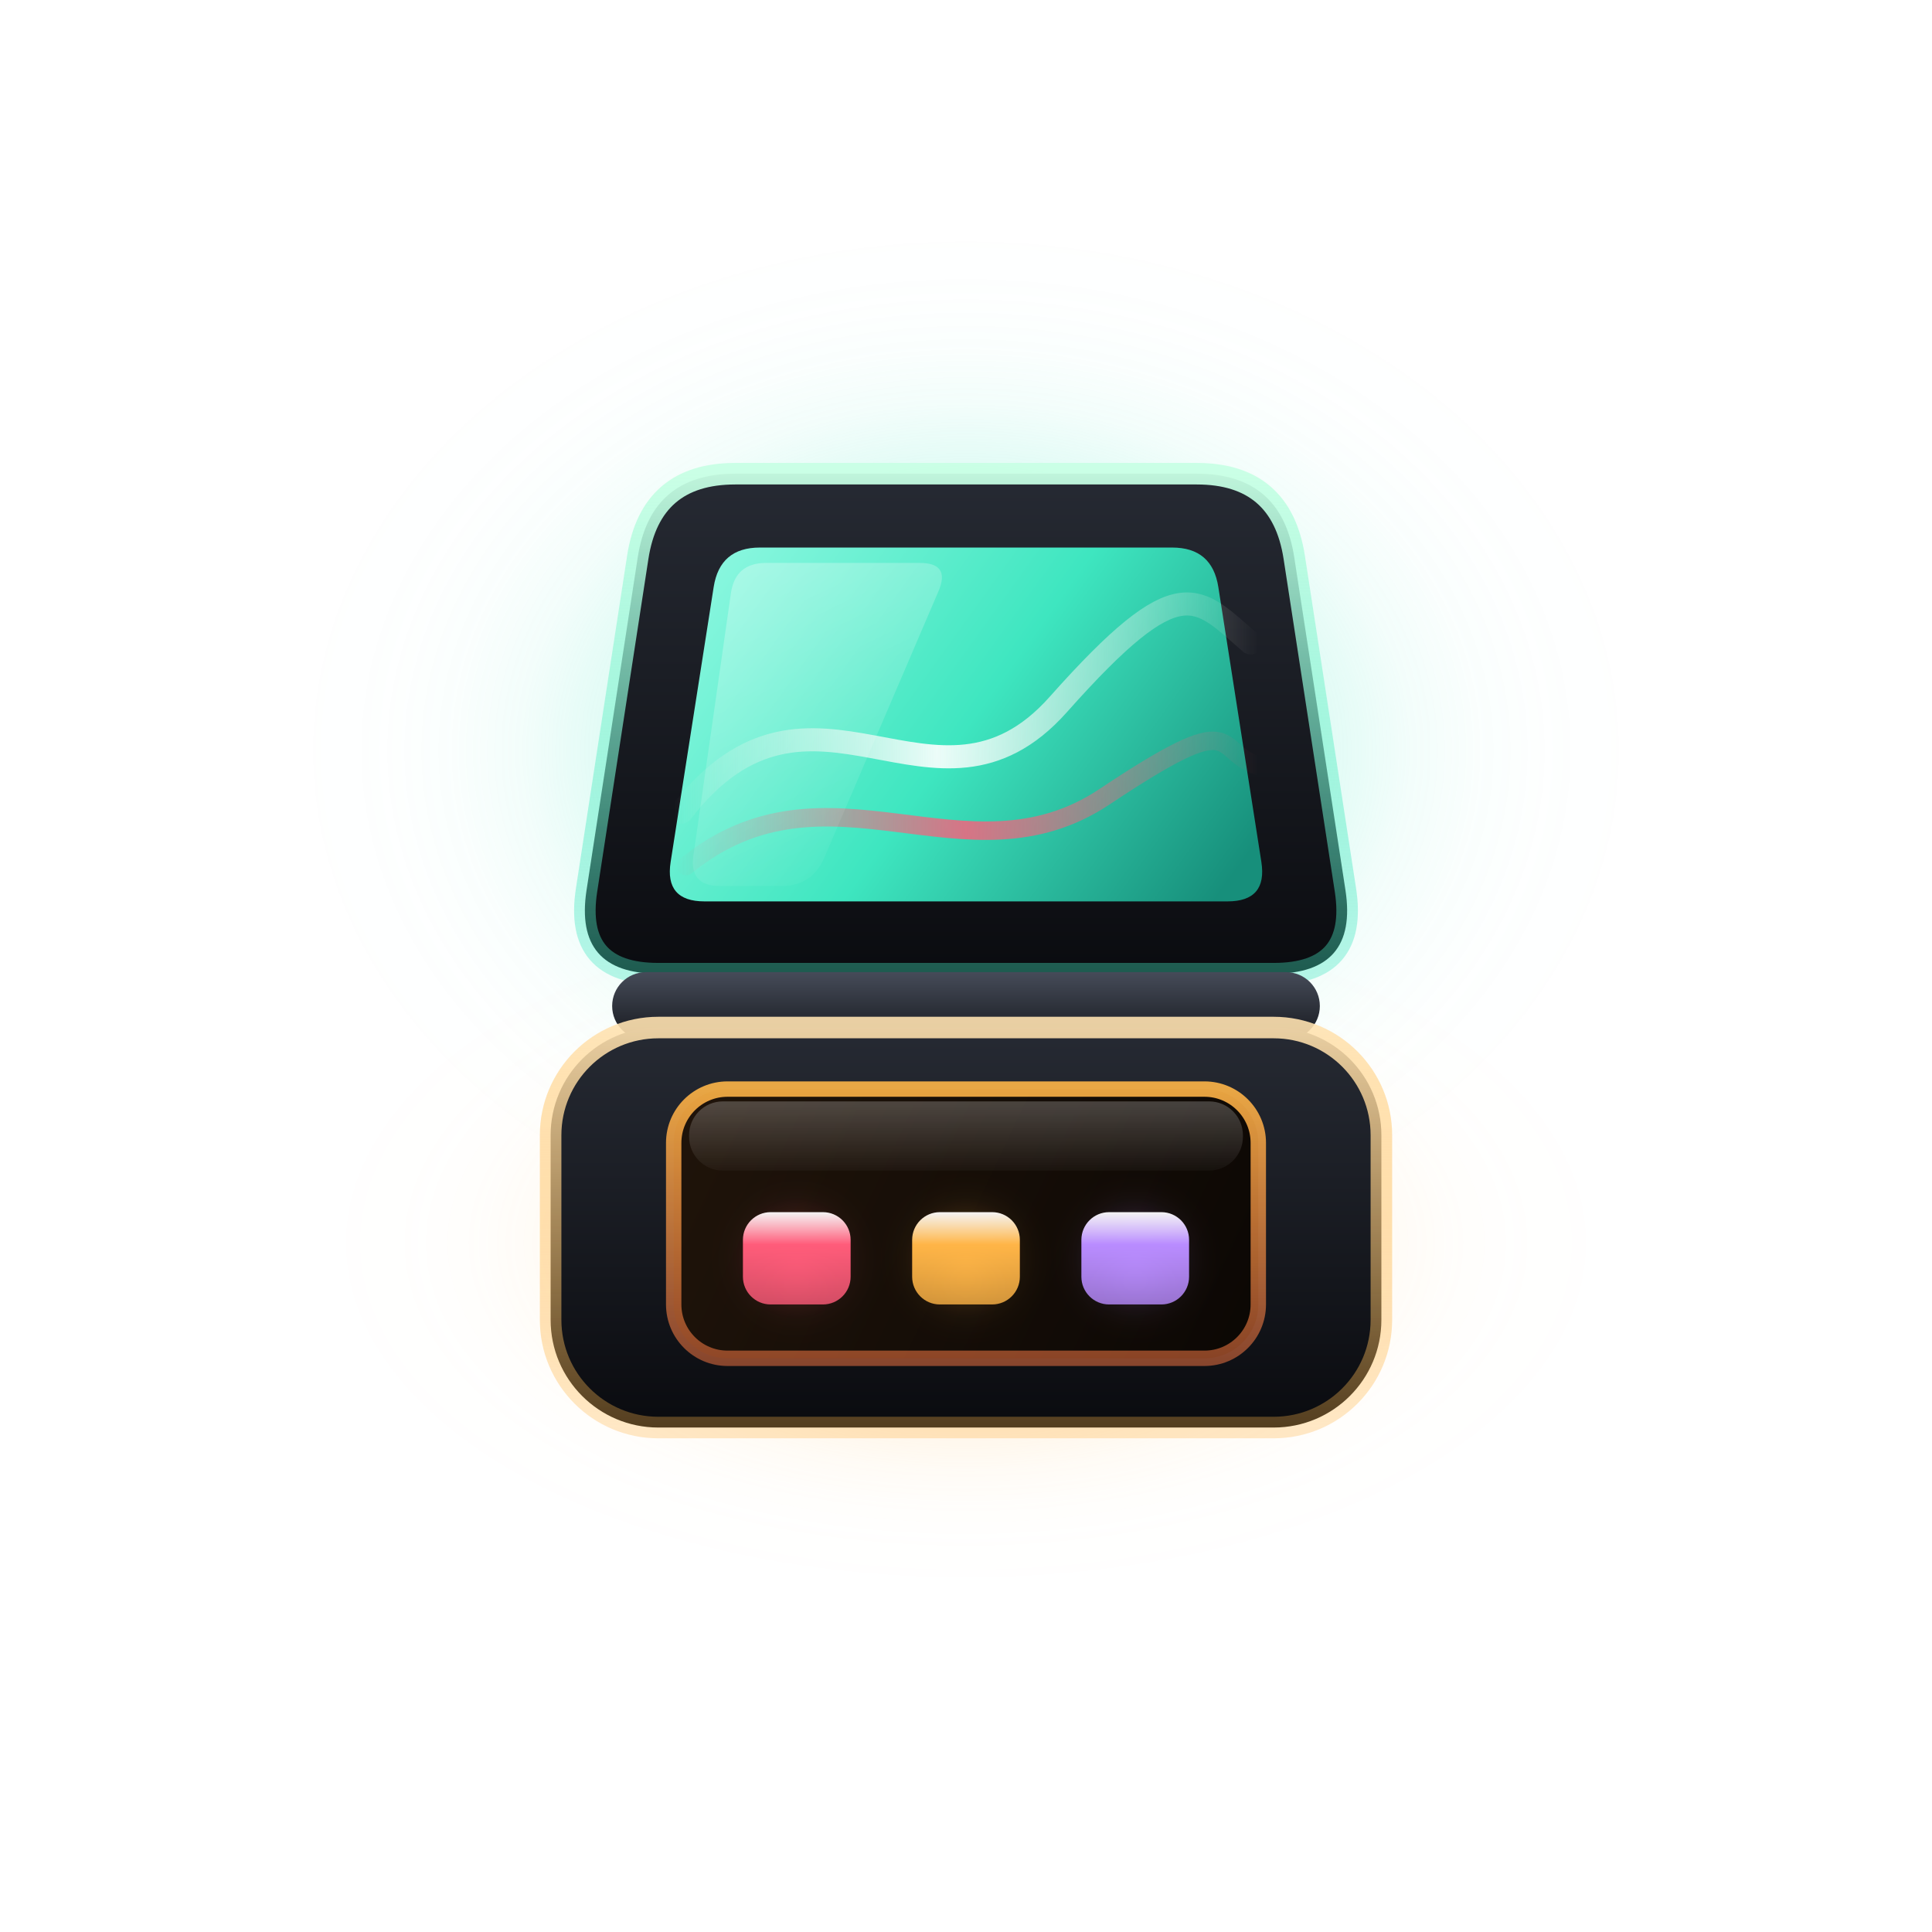
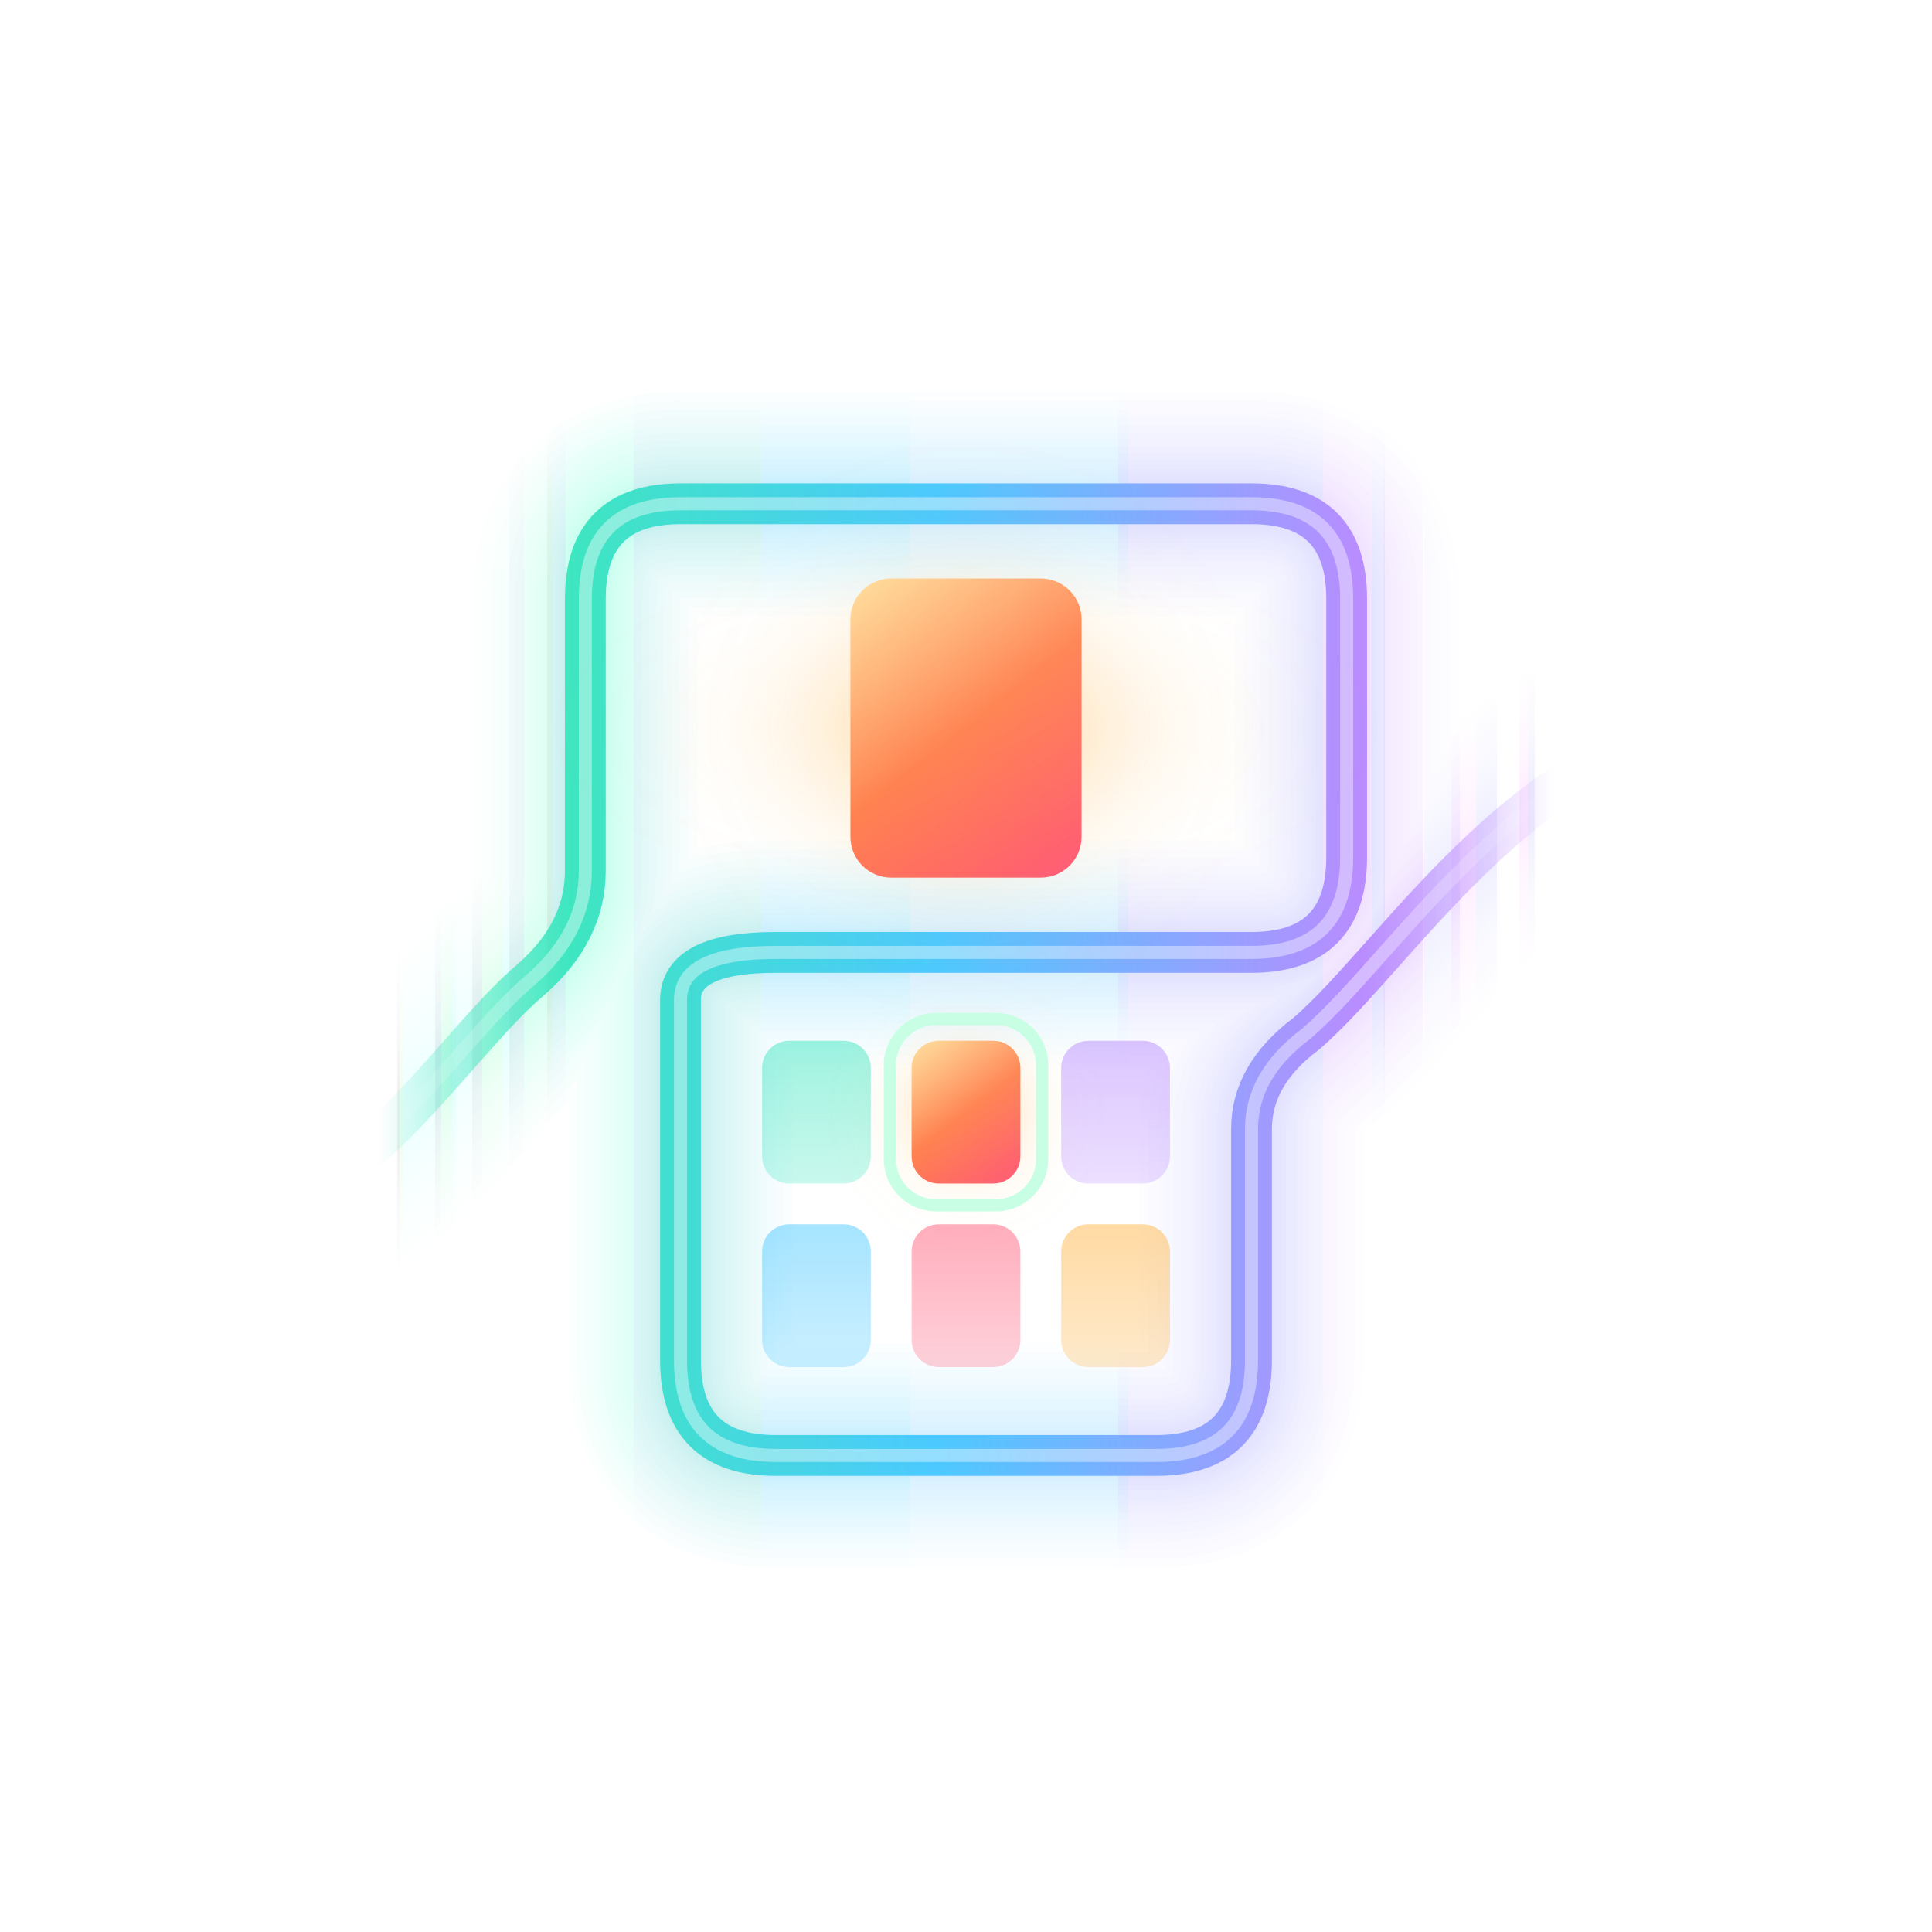
<svg xmlns="http://www.w3.org/2000/svg" width="108" height="108" viewBox="0 0 108 108">
  <defs>
-     <radialGradient id="g0" gradientUnits="userSpaceOnUse" cx="54" cy="41.96" r="41.28">
-       <stop offset="0" stop-color="#3EE6C0" stop-opacity="0.8" />
-       <stop offset="0.1" stop-color="#3EE6C0" stop-opacity="0.8" />
-       <stop offset="0.2" stop-color="#3EE6C0" stop-opacity="0.637" />
-       <stop offset="0.3" stop-color="#3EE6C0" stop-opacity="0.446" />
-       <stop offset="0.4" stop-color="#3EE6C0" stop-opacity="0.273" />
-       <stop offset="0.5" stop-color="#3EE6C0" stop-opacity="0.145" />
-       <stop offset="0.6" stop-color="#3EE6C0" stop-opacity="0.065" />
-       <stop offset="0.7" stop-color="#3EE6C0" stop-opacity="0.024" />
-       <stop offset="0.8" stop-color="#3EE6C0" stop-opacity="0.007" />
-       <stop offset="0.9" stop-color="#3EE6C0" stop-opacity="0.001" />
-       <stop offset="1" stop-color="#3EE6C0" stop-opacity="0" />
-     </radialGradient>
-     <radialGradient id="g1" gradientUnits="userSpaceOnUse" cx="54" cy="69.48" r="34.4">
-       <stop offset="0" stop-color="#FFB547" stop-opacity="0.6" />
-       <stop offset="0.1" stop-color="#FFB547" stop-opacity="0.6" />
-       <stop offset="0.2" stop-color="#FFB547" stop-opacity="0.477" />
-       <stop offset="0.3" stop-color="#FFB547" stop-opacity="0.334" />
-       <stop offset="0.4" stop-color="#FFB547" stop-opacity="0.205" />
-       <stop offset="0.5" stop-color="#FFB547" stop-opacity="0.108" />
-       <stop offset="0.6" stop-color="#FFB547" stop-opacity="0.049" />
-       <stop offset="0.7" stop-color="#FFB547" stop-opacity="0.018" />
-       <stop offset="0.8" stop-color="#FFB547" stop-opacity="0.005" />
-       <stop offset="0.9" stop-color="#FFB547" stop-opacity="0.001" />
+     <linearGradient id="g0" gradientUnits="userSpaceOnUse" x1="0" y1="0" x2="108" y2="0">
+       <stop offset="0" stop-color="#3EE6C0" stop-opacity="0" />
+       <stop offset="0.1" stop-color="#3EE6C0" stop-opacity="0" />
+       <stop offset="0.23" stop-color="#3EE6C0" stop-opacity="1" />
+       <stop offset="0.48" stop-color="#4CC9FF" stop-opacity="1" />
+       <stop offset="0.77" stop-color="#B98CFF" stop-opacity="1" />
+       <stop offset="0.9" stop-color="#B98CFF" stop-opacity="0" />
+       <stop offset="1" stop-color="#B98CFF" stop-opacity="0" />
+     </linearGradient>
+     <linearGradient id="g1" gradientUnits="userSpaceOnUse" x1="0" y1="0" x2="108" y2="0">
+       <stop offset="0" stop-color="#3EE6C0" stop-opacity="0" />
+       <stop offset="0.1" stop-color="#3EE6C0" stop-opacity="0" />
+       <stop offset="0.23" stop-color="#3EE6C0" stop-opacity="1" />
+       <stop offset="0.48" stop-color="#4CC9FF" stop-opacity="1" />
+       <stop offset="0.77" stop-color="#B98CFF" stop-opacity="1" />
+       <stop offset="0.9" stop-color="#B98CFF" stop-opacity="0" />
+       <stop offset="1" stop-color="#B98CFF" stop-opacity="0" />
+     </linearGradient>
+     <linearGradient id="g2" gradientUnits="userSpaceOnUse" x1="0" y1="0" x2="108" y2="0">
+       <stop offset="0" stop-color="#3EE6C0" stop-opacity="0" />
+       <stop offset="0.1" stop-color="#3EE6C0" stop-opacity="0" />
+       <stop offset="0.23" stop-color="#3EE6C0" stop-opacity="1" />
+       <stop offset="0.48" stop-color="#4CC9FF" stop-opacity="1" />
+       <stop offset="0.77" stop-color="#B98CFF" stop-opacity="1" />
+       <stop offset="0.9" stop-color="#B98CFF" stop-opacity="0" />
+       <stop offset="1" stop-color="#B98CFF" stop-opacity="0" />
+     </linearGradient>
+     <linearGradient id="g3" gradientUnits="userSpaceOnUse" x1="0" y1="0" x2="108" y2="0">
+       <stop offset="0" stop-color="#3EE6C0" stop-opacity="0" />
+       <stop offset="0.1" stop-color="#3EE6C0" stop-opacity="0" />
+       <stop offset="0.23" stop-color="#3EE6C0" stop-opacity="1" />
+       <stop offset="0.48" stop-color="#4CC9FF" stop-opacity="1" />
+       <stop offset="0.77" stop-color="#B98CFF" stop-opacity="1" />
+       <stop offset="0.9" stop-color="#B98CFF" stop-opacity="0" />
+       <stop offset="1" stop-color="#B98CFF" stop-opacity="0" />
+     </linearGradient>
+     <linearGradient id="g4" gradientUnits="userSpaceOnUse" x1="0" y1="0" x2="108" y2="0">
+       <stop offset="0" stop-color="#3EE6C0" stop-opacity="0" />
+       <stop offset="0.1" stop-color="#3EE6C0" stop-opacity="0" />
+       <stop offset="0.23" stop-color="#3EE6C0" stop-opacity="1" />
+       <stop offset="0.48" stop-color="#4CC9FF" stop-opacity="1" />
+       <stop offset="0.77" stop-color="#B98CFF" stop-opacity="1" />
+       <stop offset="0.9" stop-color="#B98CFF" stop-opacity="0" />
+       <stop offset="1" stop-color="#B98CFF" stop-opacity="0" />
+     </linearGradient>
+     <linearGradient id="g5" gradientUnits="userSpaceOnUse" x1="0" y1="0" x2="108" y2="0">
+       <stop offset="0" stop-color="#3EE6C0" stop-opacity="0" />
+       <stop offset="0.1" stop-color="#3EE6C0" stop-opacity="0" />
+       <stop offset="0.23" stop-color="#3EE6C0" stop-opacity="1" />
+       <stop offset="0.48" stop-color="#4CC9FF" stop-opacity="1" />
+       <stop offset="0.77" stop-color="#B98CFF" stop-opacity="1" />
+       <stop offset="0.9" stop-color="#B98CFF" stop-opacity="0" />
+       <stop offset="1" stop-color="#B98CFF" stop-opacity="0" />
+     </linearGradient>
+     <linearGradient id="g6" gradientUnits="userSpaceOnUse" x1="0" y1="0" x2="108" y2="0">
+       <stop offset="0" stop-color="#3EE6C0" stop-opacity="0" />
+       <stop offset="0.1" stop-color="#3EE6C0" stop-opacity="0" />
+       <stop offset="0.23" stop-color="#3EE6C0" stop-opacity="1" />
+       <stop offset="0.48" stop-color="#4CC9FF" stop-opacity="1" />
+       <stop offset="0.77" stop-color="#B98CFF" stop-opacity="1" />
+       <stop offset="0.9" stop-color="#B98CFF" stop-opacity="0" />
+       <stop offset="1" stop-color="#B98CFF" stop-opacity="0" />
+     </linearGradient>
+     <linearGradient id="g7" gradientUnits="userSpaceOnUse" x1="0" y1="0" x2="108" y2="0">
+       <stop offset="0" stop-color="#3EE6C0" stop-opacity="0" />
+       <stop offset="0.1" stop-color="#3EE6C0" stop-opacity="0" />
+       <stop offset="0.23" stop-color="#3EE6C0" stop-opacity="1" />
+       <stop offset="0.48" stop-color="#4CC9FF" stop-opacity="1" />
+       <stop offset="0.77" stop-color="#B98CFF" stop-opacity="1" />
+       <stop offset="0.9" stop-color="#B98CFF" stop-opacity="0" />
+       <stop offset="1" stop-color="#B98CFF" stop-opacity="0" />
+     </linearGradient>
+     <linearGradient id="g8" gradientUnits="userSpaceOnUse" x1="0" y1="0" x2="108" y2="0">
+       <stop offset="0" stop-color="#3EE6C0" stop-opacity="0" />
+       <stop offset="0.1" stop-color="#3EE6C0" stop-opacity="0" />
+       <stop offset="0.23" stop-color="#3EE6C0" stop-opacity="1" />
+       <stop offset="0.48" stop-color="#4CC9FF" stop-opacity="1" />
+       <stop offset="0.77" stop-color="#B98CFF" stop-opacity="1" />
+       <stop offset="0.9" stop-color="#B98CFF" stop-opacity="0" />
+       <stop offset="1" stop-color="#B98CFF" stop-opacity="0" />
+     </linearGradient>
+     <linearGradient id="g9" gradientUnits="userSpaceOnUse" x1="0" y1="0" x2="108" y2="0">
+       <stop offset="0" stop-color="#3EE6C0" stop-opacity="0" />
+       <stop offset="0.1" stop-color="#3EE6C0" stop-opacity="0" />
+       <stop offset="0.23" stop-color="#3EE6C0" stop-opacity="1" />
+       <stop offset="0.48" stop-color="#4CC9FF" stop-opacity="1" />
+       <stop offset="0.77" stop-color="#B98CFF" stop-opacity="1" />
+       <stop offset="0.9" stop-color="#B98CFF" stop-opacity="0" />
+       <stop offset="1" stop-color="#B98CFF" stop-opacity="0" />
+     </linearGradient>
+     <linearGradient id="g10" gradientUnits="userSpaceOnUse" x1="0" y1="0" x2="108" y2="0">
+       <stop offset="0" stop-color="#3EE6C0" stop-opacity="0" />
+       <stop offset="0.1" stop-color="#3EE6C0" stop-opacity="0" />
+       <stop offset="0.23" stop-color="#3EE6C0" stop-opacity="1" />
+       <stop offset="0.48" stop-color="#4CC9FF" stop-opacity="1" />
+       <stop offset="0.77" stop-color="#B98CFF" stop-opacity="1" />
+       <stop offset="0.9" stop-color="#B98CFF" stop-opacity="0" />
+       <stop offset="1" stop-color="#B98CFF" stop-opacity="0" />
+     </linearGradient>
+     <linearGradient id="g11" gradientUnits="userSpaceOnUse" x1="0" y1="0" x2="108" y2="0">
+       <stop offset="0" stop-color="#3EE6C0" stop-opacity="0" />
+       <stop offset="0.1" stop-color="#3EE6C0" stop-opacity="0" />
+       <stop offset="0.23" stop-color="#3EE6C0" stop-opacity="1" />
+       <stop offset="0.48" stop-color="#4CC9FF" stop-opacity="1" />
+       <stop offset="0.77" stop-color="#B98CFF" stop-opacity="1" />
+       <stop offset="0.9" stop-color="#B98CFF" stop-opacity="0" />
+       <stop offset="1" stop-color="#B98CFF" stop-opacity="0" />
+     </linearGradient>
+     <linearGradient id="g12" gradientUnits="userSpaceOnUse" x1="0" y1="0" x2="108" y2="0">
+       <stop offset="0" stop-color="#3EE6C0" stop-opacity="0" />
+       <stop offset="0.1" stop-color="#3EE6C0" stop-opacity="0" />
+       <stop offset="0.23" stop-color="#3EE6C0" stop-opacity="1" />
+       <stop offset="0.48" stop-color="#4CC9FF" stop-opacity="1" />
+       <stop offset="0.77" stop-color="#B98CFF" stop-opacity="1" />
+       <stop offset="0.9" stop-color="#B98CFF" stop-opacity="0" />
+       <stop offset="1" stop-color="#B98CFF" stop-opacity="0" />
+     </linearGradient>
+     <linearGradient id="g13" gradientUnits="userSpaceOnUse" x1="0" y1="0" x2="108" y2="0">
+       <stop offset="0" stop-color="#3EE6C0" stop-opacity="0" />
+       <stop offset="0.1" stop-color="#3EE6C0" stop-opacity="0" />
+       <stop offset="0.23" stop-color="#3EE6C0" stop-opacity="1" />
+       <stop offset="0.48" stop-color="#4CC9FF" stop-opacity="1" />
+       <stop offset="0.77" stop-color="#B98CFF" stop-opacity="1" />
+       <stop offset="0.9" stop-color="#B98CFF" stop-opacity="0" />
+       <stop offset="1" stop-color="#B98CFF" stop-opacity="0" />
+     </linearGradient>
+     <linearGradient id="g14" gradientUnits="userSpaceOnUse" x1="0" y1="0" x2="108" y2="0">
+       <stop offset="0" stop-color="#3EE6C0" stop-opacity="0" />
+       <stop offset="0.1" stop-color="#3EE6C0" stop-opacity="0" />
+       <stop offset="0.23" stop-color="#3EE6C0" stop-opacity="1" />
+       <stop offset="0.48" stop-color="#4CC9FF" stop-opacity="1" />
+       <stop offset="0.77" stop-color="#B98CFF" stop-opacity="1" />
+       <stop offset="0.9" stop-color="#B98CFF" stop-opacity="0" />
+       <stop offset="1" stop-color="#B98CFF" stop-opacity="0" />
+     </linearGradient>
+     <linearGradient id="g15" gradientUnits="userSpaceOnUse" x1="0" y1="0" x2="108" y2="0">
+       <stop offset="0" stop-color="#3EE6C0" stop-opacity="0" />
+       <stop offset="0.1" stop-color="#3EE6C0" stop-opacity="0" />
+       <stop offset="0.23" stop-color="#3EE6C0" stop-opacity="1" />
+       <stop offset="0.48" stop-color="#4CC9FF" stop-opacity="1" />
+       <stop offset="0.77" stop-color="#B98CFF" stop-opacity="1" />
+       <stop offset="0.9" stop-color="#B98CFF" stop-opacity="0" />
+       <stop offset="1" stop-color="#B98CFF" stop-opacity="0" />
+     </linearGradient>
+     <linearGradient id="g16" gradientUnits="userSpaceOnUse" x1="0" y1="0" x2="108" y2="0">
+       <stop offset="0" stop-color="#3EE6C0" stop-opacity="0" />
+       <stop offset="0.1" stop-color="#3EE6C0" stop-opacity="0" />
+       <stop offset="0.23" stop-color="#3EE6C0" stop-opacity="1" />
+       <stop offset="0.48" stop-color="#4CC9FF" stop-opacity="1" />
+       <stop offset="0.77" stop-color="#B98CFF" stop-opacity="1" />
+       <stop offset="0.9" stop-color="#B98CFF" stop-opacity="0" />
+       <stop offset="1" stop-color="#B98CFF" stop-opacity="0" />
+     </linearGradient>
+     <linearGradient id="g17" gradientUnits="userSpaceOnUse" x1="0" y1="0" x2="108" y2="0">
+       <stop offset="0" stop-color="#FFFFFF" stop-opacity="0" />
+       <stop offset="0.1" stop-color="#FFFFFF" stop-opacity="0" />
+       <stop offset="0.23" stop-color="#FFFFFF" stop-opacity="0.4" />
+       <stop offset="0.77" stop-color="#FFFFFF" stop-opacity="0.4" />
+       <stop offset="0.9" stop-color="#FFFFFF" stop-opacity="0" />
+       <stop offset="1" stop-color="#FFFFFF" stop-opacity="0" />
+     </linearGradient>
+     <radialGradient id="g18" gradientUnits="userSpaceOnUse" cx="54" cy="36.5" r="30">
+       <stop offset="0" stop-color="#FFB547" stop-opacity="0.22" />
+       <stop offset="0.1" stop-color="#FFB547" stop-opacity="0.18" />
+       <stop offset="0.2" stop-color="#FFB547" stop-opacity="0.133" />
+       <stop offset="0.3" stop-color="#FFB547" stop-opacity="0.088" />
+       <stop offset="0.4" stop-color="#FFB547" stop-opacity="0.052" />
+       <stop offset="0.5" stop-color="#FFB547" stop-opacity="0.027" />
+       <stop offset="0.6" stop-color="#FFB547" stop-opacity="0.012" />
+       <stop offset="0.7" stop-color="#FFB547" stop-opacity="0.005" />
+       <stop offset="0.8" stop-color="#FFB547" stop-opacity="0.001" />
+       <stop offset="0.9" stop-color="#FFB547" stop-opacity="0" />
      <stop offset="1" stop-color="#FFB547" stop-opacity="0" />
    </radialGradient>
-     <linearGradient id="g2" gradientUnits="userSpaceOnUse" x1="0" y1="22" x2="0" y2="55">
-       <stop offset="0" stop-color="#262A33" stop-opacity="1" />
-       <stop offset="1" stop-color="#0A0B0F" stop-opacity="1" />
-     </linearGradient>
-     <linearGradient id="g3" gradientUnits="userSpaceOnUse" x1="0" y1="22" x2="0" y2="55">
-       <stop offset="0" stop-color="#C8FFE4" stop-opacity="0.95" />
-       <stop offset="1" stop-color="#3EE6C0" stop-opacity="0.35" />
-     </linearGradient>
-     <linearGradient id="g4" gradientUnits="userSpaceOnUse" x1="38" y1="27" x2="70" y2="50">
-       <stop offset="0" stop-color="#8AF7DF" stop-opacity="1" />
-       <stop offset="0.5" stop-color="#3EE6C0" stop-opacity="1" />
-       <stop offset="1" stop-color="#178F7B" stop-opacity="1" />
-     </linearGradient>
-     <linearGradient id="g5" gradientUnits="userSpaceOnUse" x1="35" y1="0" x2="73" y2="0">
-       <stop offset="0" stop-color="#F4F1EA" stop-opacity="0" />
-       <stop offset="0.45" stop-color="#FFFFFF" stop-opacity="0.9" />
-       <stop offset="1" stop-color="#F4F1EA" stop-opacity="0" />
-     </linearGradient>
-     <linearGradient id="g6" gradientUnits="userSpaceOnUse" x1="35" y1="0" x2="73" y2="0">
-       <stop offset="0" stop-color="#FF5C7A" stop-opacity="0" />
-       <stop offset="0.5" stop-color="#FF5C7A" stop-opacity="0.8" />
-       <stop offset="1" stop-color="#FF5C7A" stop-opacity="0" />
-     </linearGradient>
-     <linearGradient id="g7" gradientUnits="userSpaceOnUse" x1="39" y1="28" x2="49" y2="49">
-       <stop offset="0" stop-color="#FFFFFF" stop-opacity="0.3" />
-       <stop offset="1" stop-color="#FFFFFF" stop-opacity="0" />
-     </linearGradient>
-     <linearGradient id="g8" gradientUnits="userSpaceOnUse" x1="0" y1="54" x2="0" y2="59">
-       <stop offset="0" stop-color="#4A505E" stop-opacity="1" />
-       <stop offset="1" stop-color="#15171C" stop-opacity="1" />
-     </linearGradient>
-     <linearGradient id="g9" gradientUnits="userSpaceOnUse" x1="0" y1="58" x2="0" y2="84">
-       <stop offset="0" stop-color="#262A33" stop-opacity="1" />
-       <stop offset="1" stop-color="#0A0B0F" stop-opacity="1" />
-     </linearGradient>
-     <linearGradient id="g10" gradientUnits="userSpaceOnUse" x1="0" y1="58" x2="0" y2="84">
-       <stop offset="0" stop-color="#FFE2B0" stop-opacity="0.9" />
-       <stop offset="1" stop-color="#FFB547" stop-opacity="0.3" />
-     </linearGradient>
-     <linearGradient id="g11" gradientUnits="userSpaceOnUse" x1="35" y1="62" x2="73" y2="80">
-       <stop offset="0" stop-color="#20140A" stop-opacity="1" />
-       <stop offset="1" stop-color="#0B0704" stop-opacity="1" />
-     </linearGradient>
-     <linearGradient id="g12" gradientUnits="userSpaceOnUse" x1="0" y1="62" x2="0" y2="80">
-       <stop offset="0" stop-color="#FFB547" stop-opacity="0.9" />
-       <stop offset="1" stop-color="#FF7A45" stop-opacity="0.5" />
-     </linearGradient>
-     <radialGradient id="g13" gradientUnits="userSpaceOnUse" cx="43" cy="73" r="6.5">
-       <stop offset="0" stop-color="#FF5C7A" stop-opacity="0.55" />
-       <stop offset="0.1" stop-color="#FF5C7A" stop-opacity="0.45" />
-       <stop offset="0.2" stop-color="#FF5C7A" stop-opacity="0.333" />
-       <stop offset="0.3" stop-color="#FF5C7A" stop-opacity="0.221" />
-       <stop offset="0.4" stop-color="#FF5C7A" stop-opacity="0.131" />
-       <stop offset="0.5" stop-color="#FF5C7A" stop-opacity="0.068" />
-       <stop offset="0.6" stop-color="#FF5C7A" stop-opacity="0.031" />
-       <stop offset="0.7" stop-color="#FF5C7A" stop-opacity="0.012" />
-       <stop offset="0.8" stop-color="#FF5C7A" stop-opacity="0.003" />
-       <stop offset="0.9" stop-color="#FF5C7A" stop-opacity="0.001" />
-       <stop offset="1" stop-color="#FF5C7A" stop-opacity="0" />
-     </radialGradient>
-     <linearGradient id="g14" gradientUnits="userSpaceOnUse" x1="0" y1="70" x2="0" y2="76">
-       <stop offset="0" stop-color="#FFFFFF" stop-opacity="0.95" />
-       <stop offset="0.35" stop-color="#FF5C7A" stop-opacity="1" />
-       <stop offset="1" stop-color="#FF5C7A" stop-opacity="0.8" />
-     </linearGradient>
-     <radialGradient id="g15" gradientUnits="userSpaceOnUse" cx="54" cy="73" r="6.5">
-       <stop offset="0" stop-color="#FFB547" stop-opacity="0.55" />
-       <stop offset="0.1" stop-color="#FFB547" stop-opacity="0.45" />
-       <stop offset="0.2" stop-color="#FFB547" stop-opacity="0.333" />
-       <stop offset="0.3" stop-color="#FFB547" stop-opacity="0.221" />
-       <stop offset="0.4" stop-color="#FFB547" stop-opacity="0.131" />
-       <stop offset="0.5" stop-color="#FFB547" stop-opacity="0.068" />
-       <stop offset="0.6" stop-color="#FFB547" stop-opacity="0.031" />
-       <stop offset="0.7" stop-color="#FFB547" stop-opacity="0.012" />
+     <radialGradient id="g19" gradientUnits="userSpaceOnUse" cx="54" cy="36.5" r="25.3">
+       <stop offset="0" stop-color="#FFB547" stop-opacity="0.45" />
+       <stop offset="0.1" stop-color="#FFB547" stop-opacity="0.368" />
+       <stop offset="0.2" stop-color="#FFB547" stop-opacity="0.272" />
+       <stop offset="0.3" stop-color="#FFB547" stop-opacity="0.181" />
+       <stop offset="0.4" stop-color="#FFB547" stop-opacity="0.107" />
+       <stop offset="0.5" stop-color="#FFB547" stop-opacity="0.056" />
+       <stop offset="0.6" stop-color="#FFB547" stop-opacity="0.025" />
+       <stop offset="0.7" stop-color="#FFB547" stop-opacity="0.009" />
      <stop offset="0.8" stop-color="#FFB547" stop-opacity="0.003" />
-       <stop offset="0.9" stop-color="#FFB547" stop-opacity="0.001" />
+       <stop offset="0.9" stop-color="#FFB547" stop-opacity="0" />
      <stop offset="1" stop-color="#FFB547" stop-opacity="0" />
    </radialGradient>
-     <linearGradient id="g16" gradientUnits="userSpaceOnUse" x1="0" y1="70" x2="0" y2="76">
-       <stop offset="0" stop-color="#FFFFFF" stop-opacity="0.95" />
-       <stop offset="0.35" stop-color="#FFB547" stop-opacity="1" />
-       <stop offset="1" stop-color="#FFB547" stop-opacity="0.8" />
-     </linearGradient>
-     <radialGradient id="g17" gradientUnits="userSpaceOnUse" cx="65" cy="73" r="6.5">
-       <stop offset="0" stop-color="#B98CFF" stop-opacity="0.55" />
-       <stop offset="0.1" stop-color="#B98CFF" stop-opacity="0.45" />
-       <stop offset="0.2" stop-color="#B98CFF" stop-opacity="0.333" />
-       <stop offset="0.3" stop-color="#B98CFF" stop-opacity="0.221" />
-       <stop offset="0.4" stop-color="#B98CFF" stop-opacity="0.131" />
-       <stop offset="0.5" stop-color="#B98CFF" stop-opacity="0.068" />
-       <stop offset="0.6" stop-color="#B98CFF" stop-opacity="0.031" />
-       <stop offset="0.7" stop-color="#B98CFF" stop-opacity="0.012" />
-       <stop offset="0.8" stop-color="#B98CFF" stop-opacity="0.003" />
-       <stop offset="0.9" stop-color="#B98CFF" stop-opacity="0.001" />
-       <stop offset="1" stop-color="#B98CFF" stop-opacity="0" />
+     <linearGradient id="g20" gradientUnits="userSpaceOnUse" x1="45.5" y1="25.5" x2="62.5" y2="47.5">
+       <stop offset="0" stop-color="#FFD98A" stop-opacity="1" />
+       <stop offset="0.5" stop-color="#FF7A45" stop-opacity="1" />
+       <stop offset="1" stop-color="#FF5C7A" stop-opacity="1" />
+     </linearGradient>
+     <linearGradient id="g21" gradientUnits="userSpaceOnUse" x1="45.5" y1="25.5" x2="55.7" y2="47.5">
+       <stop offset="0" stop-color="#FFFFFF" stop-opacity="0.18" />
+       <stop offset="1" stop-color="#FFFFFF" stop-opacity="0" />
+     </linearGradient>
+     <linearGradient id="g22" gradientUnits="userSpaceOnUse" x1="0" y1="59.5" x2="0" y2="70">
+       <stop offset="0" stop-color="#3EE6C0" stop-opacity="0.5" />
+       <stop offset="1" stop-color="#3EE6C0" stop-opacity="0.28" />
+     </linearGradient>
+     <radialGradient id="g23" gradientUnits="userSpaceOnUse" cx="54" cy="64.75" r="12.075">
+       <stop offset="0" stop-color="#FFB547" stop-opacity="0.45" />
+       <stop offset="0.1" stop-color="#FFB547" stop-opacity="0.368" />
+       <stop offset="0.2" stop-color="#FFB547" stop-opacity="0.272" />
+       <stop offset="0.3" stop-color="#FFB547" stop-opacity="0.181" />
+       <stop offset="0.4" stop-color="#FFB547" stop-opacity="0.107" />
+       <stop offset="0.5" stop-color="#FFB547" stop-opacity="0.056" />
+       <stop offset="0.6" stop-color="#FFB547" stop-opacity="0.025" />
+       <stop offset="0.7" stop-color="#FFB547" stop-opacity="0.009" />
+       <stop offset="0.8" stop-color="#FFB547" stop-opacity="0.003" />
+       <stop offset="0.9" stop-color="#FFB547" stop-opacity="0" />
+       <stop offset="1" stop-color="#FFB547" stop-opacity="0" />
    </radialGradient>
-     <linearGradient id="g18" gradientUnits="userSpaceOnUse" x1="0" y1="70" x2="0" y2="76">
-       <stop offset="0" stop-color="#FFFFFF" stop-opacity="0.95" />
-       <stop offset="0.35" stop-color="#B98CFF" stop-opacity="1" />
-       <stop offset="1" stop-color="#B98CFF" stop-opacity="0.8" />
-     </linearGradient>
-     <linearGradient id="g19" gradientUnits="userSpaceOnUse" x1="0" y1="63" x2="0" y2="68">
-       <stop offset="0" stop-color="#FFFFFF" stop-opacity="0.22" />
+     <linearGradient id="g24" gradientUnits="userSpaceOnUse" x1="50" y1="59.5" x2="58" y2="70">
+       <stop offset="0" stop-color="#FFD98A" stop-opacity="1" />
+       <stop offset="0.5" stop-color="#FF7A45" stop-opacity="1" />
+       <stop offset="1" stop-color="#FF5C7A" stop-opacity="1" />
+     </linearGradient>
+     <linearGradient id="g25" gradientUnits="userSpaceOnUse" x1="50" y1="59.5" x2="54.8" y2="70">
+       <stop offset="0" stop-color="#FFFFFF" stop-opacity="0.18" />
      <stop offset="1" stop-color="#FFFFFF" stop-opacity="0" />
    </linearGradient>
+     <linearGradient id="g26" gradientUnits="userSpaceOnUse" x1="0" y1="59.5" x2="0" y2="70">
+       <stop offset="0" stop-color="#B98CFF" stop-opacity="0.5" />
+       <stop offset="1" stop-color="#B98CFF" stop-opacity="0.28" />
+     </linearGradient>
+     <linearGradient id="g27" gradientUnits="userSpaceOnUse" x1="0" y1="73" x2="0" y2="83.5">
+       <stop offset="0" stop-color="#4CC9FF" stop-opacity="0.5" />
+       <stop offset="1" stop-color="#4CC9FF" stop-opacity="0.28" />
+     </linearGradient>
+     <linearGradient id="g28" gradientUnits="userSpaceOnUse" x1="0" y1="73" x2="0" y2="83.5">
+       <stop offset="0" stop-color="#FF5C7A" stop-opacity="0.5" />
+       <stop offset="1" stop-color="#FF5C7A" stop-opacity="0.28" />
+     </linearGradient>
+     <linearGradient id="g29" gradientUnits="userSpaceOnUse" x1="0" y1="73" x2="0" y2="83.5">
+       <stop offset="0" stop-color="#FFB547" stop-opacity="0.5" />
+       <stop offset="1" stop-color="#FFB547" stop-opacity="0.28" />
+     </linearGradient>
  </defs>
-   <g transform="translate(54 41.96) scale(1 0.78) translate(-54 -41.96)">
-     <path d="M12.72,41.96A41.28,41.28 0 1 1 95.28,41.96A41.28,41.28 0 1 1 12.72,41.96Z" fill="url(#g0)" />
-   </g>
-   <g transform="translate(54 69.48) scale(1.15 0.62) translate(-54 -69.48)">
-     <path d="M19.6,69.48A34.4,34.4 0 1 1 88.4,69.48A34.4,34.4 0 1 1 19.6,69.48Z" fill="url(#g1)" />
-   </g>
-   <g transform="translate(54 54) scale(0.86 0.86) translate(-54 -54)">
-     <path d="M32.664,27.436Q33.5,22 39,22L69,22Q74.5,22 75.336,27.436L78.664,49.064Q79.5,54.5 74,54.5L34,54.5Q28.5,54.5 29.336,49.064Z" fill="url(#g2)" stroke="url(#g3)" stroke-width="1.4" stroke-linecap="round" stroke-linejoin="round" />
-   </g>
-   <g transform="translate(54 54) scale(0.86 0.86) translate(-54 -54)">
-     <path d="M37.598,29.369Q38,26.8 40.6,26.8L67.4,26.8Q70,26.8 70.402,29.369L73.198,47.231Q73.6,49.8 71,49.8L37,49.8Q34.4,49.8 34.802,47.231Z" fill="url(#g4)" />
-   </g>
-   <g transform="translate(54 54) scale(0.86 0.86) translate(-54 -54)">
-     <path d="M35.5,44 C44,33 52,46 60,37 S69,30 72.5,33" fill="none" stroke="url(#g5)" stroke-width="1.5" stroke-linecap="round" stroke-linejoin="round" />
-   </g>
-   <g transform="translate(54 54) scale(0.86 0.86) translate(-54 -54)">
-     <path d="M35.8,47.5 C45,40 54,49 63,43 S70,40 73,41" fill="none" stroke="url(#g6)" stroke-width="1.2" stroke-linecap="round" stroke-linejoin="round" />
-   </g>
-   <g transform="translate(54 54) scale(0.86 0.86) translate(-54 -54)">
-     <path d="M38.717,29.78Q39,27.8 41,27.8L51,27.8Q53,27.8 52.212,29.638L44.788,46.962Q44,48.8 42,48.8L38,48.8Q36,48.8 36.283,46.82Z" fill="url(#g7)" />
-   </g>
-   <g transform="translate(54 54) scale(0.86 0.86) translate(-54 -54)">
-     <path d="M33.2,54.4H74.8A2.2,2.2 0 0 1 77,56.6V56.6A2.2,2.2 0 0 1 74.8,58.8H33.2A2.2,2.2 0 0 1 31,56.6V56.6A2.2,2.2 0 0 1 33.2,54.4Z" fill="url(#g8)" />
-   </g>
-   <g transform="translate(54 54) scale(0.86 0.86) translate(-54 -54)">
-     <path d="M34,58H74A7,7 0 0 1 81,65V77A7,7 0 0 1 74,84H34A7,7 0 0 1 27,77V65A7,7 0 0 1 34,58Z" fill="url(#g9)" stroke="url(#g10)" stroke-width="1.4" stroke-linecap="round" stroke-linejoin="round" />
-   </g>
-   <g transform="translate(54 54) scale(0.86 0.86) translate(-54 -54)">
-     <path d="M38.5,62H69.5A3.5,3.5 0 0 1 73,65.5V76A3.5,3.5 0 0 1 69.5,79.5H38.5A3.5,3.5 0 0 1 35,76V65.5A3.5,3.5 0 0 1 38.5,62Z" fill="url(#g11)" stroke="url(#g12)" stroke-width="1" stroke-linecap="round" stroke-linejoin="round" />
-   </g>
-   <g transform="translate(54 54) scale(0.86 0.86) translate(-54 -54)">
-     <path d="M36.5,73A6.5,6.5 0 1 1 49.5,73A6.5,6.5 0 1 1 36.5,73Z" fill="url(#g13)" />
-   </g>
-   <g transform="translate(54 54) scale(0.86 0.86) translate(-54 -54)">
-     <path d="M41.3,70H44.7A1.8,1.8 0 0 1 46.5,71.8V74.2A1.8,1.8 0 0 1 44.7,76H41.3A1.8,1.8 0 0 1 39.5,74.2V71.8A1.8,1.8 0 0 1 41.3,70Z" fill="url(#g14)" />
-   </g>
-   <g transform="translate(54 54) scale(0.86 0.86) translate(-54 -54)">
-     <path d="M47.5,73A6.5,6.5 0 1 1 60.5,73A6.5,6.5 0 1 1 47.5,73Z" fill="url(#g15)" />
-   </g>
-   <g transform="translate(54 54) scale(0.86 0.86) translate(-54 -54)">
-     <path d="M52.3,70H55.7A1.8,1.8 0 0 1 57.5,71.8V74.2A1.8,1.8 0 0 1 55.7,76H52.3A1.8,1.8 0 0 1 50.5,74.2V71.8A1.8,1.8 0 0 1 52.3,70Z" fill="url(#g16)" />
-   </g>
-   <g transform="translate(54 54) scale(0.86 0.86) translate(-54 -54)">
-     <path d="M58.5,73A6.5,6.5 0 1 1 71.5,73A6.5,6.5 0 1 1 58.5,73Z" fill="url(#g17)" />
-   </g>
-   <g transform="translate(54 54) scale(0.86 0.86) translate(-54 -54)">
-     <path d="M63.3,70H66.7A1.8,1.8 0 0 1 68.5,71.8V74.2A1.8,1.8 0 0 1 66.7,76H63.3A1.8,1.8 0 0 1 61.5,74.2V71.8A1.8,1.8 0 0 1 63.3,70Z" fill="url(#g18)" />
-   </g>
-   <g transform="translate(54 54) scale(0.86 0.86) translate(-54 -54)">
-     <path d="M38.2,62.8H69.8A2.2,2.2 0 0 1 72,65V65.1A2.2,2.2 0 0 1 69.8,67.3H38.2A2.2,2.2 0 0 1 36,65.1V65A2.2,2.2 0 0 1 38.2,62.8Z" fill="url(#g19)" />
+   <g transform="translate(54 54) scale(0.76 0.76) translate(-54 -54)">
+     <path d="M-4,74 C8,74 16,60 22,55 Q26,51.5 26,47 L26,27 Q26,20 33,20 L75,20 Q82,20 82,27 L82,46 Q82,53 75,53 L40,53 Q33,53 33,56.5 L33,83 Q33,90 40,90 L68,90 Q75,90 75,83 L75,66 Q75,62 79,59 C86,53 96,36 112,36" fill="none" stroke="url(#g0)" stroke-width="16.5" stroke-linecap="round" stroke-linejoin="round" stroke-opacity="0.02" />
+     <path d="M-4,74 C8,74 16,60 22,55 Q26,51.5 26,47 L26,27 Q26,20 33,20 L75,20 Q82,20 82,27 L82,46 Q82,53 75,53 L40,53 Q33,53 33,56.5 L33,83 Q33,90 40,90 L68,90 Q75,90 75,83 L75,66 Q75,62 79,59 C86,53 96,36 112,36" fill="none" stroke="url(#g1)" stroke-width="15.176" stroke-linecap="round" stroke-linejoin="round" stroke-opacity="0.02" />
+     <path d="M-4,74 C8,74 16,60 22,55 Q26,51.5 26,47 L26,27 Q26,20 33,20 L75,20 Q82,20 82,27 L82,46 Q82,53 75,53 L40,53 Q33,53 33,56.5 L33,83 Q33,90 40,90 L68,90 Q75,90 75,83 L75,66 Q75,62 79,59 C86,53 96,36 112,36" fill="none" stroke="url(#g2)" stroke-width="13.903" stroke-linecap="round" stroke-linejoin="round" stroke-opacity="0.02" />
+     <path d="M-4,74 C8,74 16,60 22,55 Q26,51.5 26,47 L26,27 Q26,20 33,20 L75,20 Q82,20 82,27 L82,46 Q82,53 75,53 L40,53 Q33,53 33,56.5 L33,83 Q33,90 40,90 L68,90 Q75,90 75,83 L75,66 Q75,62 79,59 C86,53 96,36 112,36" fill="none" stroke="url(#g3)" stroke-width="12.684" stroke-linecap="round" stroke-linejoin="round" stroke-opacity="0.02" />
+     <path d="M-4,74 C8,74 16,60 22,55 Q26,51.5 26,47 L26,27 Q26,20 33,20 L75,20 Q82,20 82,27 L82,46 Q82,53 75,53 L40,53 Q33,53 33,56.5 L33,83 Q33,90 40,90 L68,90 Q75,90 75,83 L75,66 Q75,62 79,59 C86,53 96,36 112,36" fill="none" stroke="url(#g4)" stroke-width="11.52" stroke-linecap="round" stroke-linejoin="round" stroke-opacity="0.02" />
+     <path d="M-4,74 C8,74 16,60 22,55 Q26,51.5 26,47 L26,27 Q26,20 33,20 L75,20 Q82,20 82,27 L82,46 Q82,53 75,53 L40,53 Q33,53 33,56.5 L33,83 Q33,90 40,90 L68,90 Q75,90 75,83 L75,66 Q75,62 79,59 C86,53 96,36 112,36" fill="none" stroke="url(#g5)" stroke-width="10.413" stroke-linecap="round" stroke-linejoin="round" stroke-opacity="0.02" />
+     <path d="M-4,74 C8,74 16,60 22,55 Q26,51.5 26,47 L26,27 Q26,20 33,20 L75,20 Q82,20 82,27 L82,46 Q82,53 75,53 L40,53 Q33,53 33,56.5 L33,83 Q33,90 40,90 L68,90 Q75,90 75,83 L75,66 Q75,62 79,59 C86,53 96,36 112,36" fill="none" stroke="url(#g6)" stroke-width="9.364" stroke-linecap="round" stroke-linejoin="round" stroke-opacity="0.02" />
+     <path d="M-4,74 C8,74 16,60 22,55 Q26,51.5 26,47 L26,27 Q26,20 33,20 L75,20 Q82,20 82,27 L82,46 Q82,53 75,53 L40,53 Q33,53 33,56.5 L33,83 Q33,90 40,90 L68,90 Q75,90 75,83 L75,66 Q75,62 79,59 C86,53 96,36 112,36" fill="none" stroke="url(#g7)" stroke-width="8.377" stroke-linecap="round" stroke-linejoin="round" stroke-opacity="0.02" />
+     <path d="M-4,74 C8,74 16,60 22,55 Q26,51.5 26,47 L26,27 Q26,20 33,20 L75,20 Q82,20 82,27 L82,46 Q82,53 75,53 L40,53 Q33,53 33,56.5 L33,83 Q33,90 40,90 L68,90 Q75,90 75,83 L75,66 Q75,62 79,59 C86,53 96,36 112,36" fill="none" stroke="url(#g8)" stroke-width="7.453" stroke-linecap="round" stroke-linejoin="round" stroke-opacity="0.02" />
+     <path d="M-4,74 C8,74 16,60 22,55 Q26,51.5 26,47 L26,27 Q26,20 33,20 L75,20 Q82,20 82,27 L82,46 Q82,53 75,53 L40,53 Q33,53 33,56.5 L33,83 Q33,90 40,90 L68,90 Q75,90 75,83 L75,66 Q75,62 79,59 C86,53 96,36 112,36" fill="none" stroke="url(#g9)" stroke-width="6.597" stroke-linecap="round" stroke-linejoin="round" stroke-opacity="0.02" />
+     <path d="M-4,74 C8,74 16,60 22,55 Q26,51.5 26,47 L26,27 Q26,20 33,20 L75,20 Q82,20 82,27 L82,46 Q82,53 75,53 L40,53 Q33,53 33,56.5 L33,83 Q33,90 40,90 L68,90 Q75,90 75,83 L75,66 Q75,62 79,59 C86,53 96,36 112,36" fill="none" stroke="url(#g10)" stroke-width="5.811" stroke-linecap="round" stroke-linejoin="round" stroke-opacity="0.02" />
+     <path d="M-4,74 C8,74 16,60 22,55 Q26,51.5 26,47 L26,27 Q26,20 33,20 L75,20 Q82,20 82,27 L82,46 Q82,53 75,53 L40,53 Q33,53 33,56.5 L33,83 Q33,90 40,90 L68,90 Q75,90 75,83 L75,66 Q75,62 79,59 C86,53 96,36 112,36" fill="none" stroke="url(#g11)" stroke-width="5.099" stroke-linecap="round" stroke-linejoin="round" stroke-opacity="0.02" />
+     <path d="M-4,74 C8,74 16,60 22,55 Q26,51.5 26,47 L26,27 Q26,20 33,20 L75,20 Q82,20 82,27 L82,46 Q82,53 75,53 L40,53 Q33,53 33,56.5 L33,83 Q33,90 40,90 L68,90 Q75,90 75,83 L75,66 Q75,62 79,59 C86,53 96,36 112,36" fill="none" stroke="url(#g12)" stroke-width="4.469" stroke-linecap="round" stroke-linejoin="round" stroke-opacity="0.02" />
+     <path d="M-4,74 C8,74 16,60 22,55 Q26,51.5 26,47 L26,27 Q26,20 33,20 L75,20 Q82,20 82,27 L82,46 Q82,53 75,53 L40,53 Q33,53 33,56.5 L33,83 Q33,90 40,90 L68,90 Q75,90 75,83 L75,66 Q75,62 79,59 C86,53 96,36 112,36" fill="none" stroke="url(#g13)" stroke-width="3.927" stroke-linecap="round" stroke-linejoin="round" stroke-opacity="0.02" />
+     <path d="M-4,74 C8,74 16,60 22,55 Q26,51.5 26,47 L26,27 Q26,20 33,20 L75,20 Q82,20 82,27 L82,46 Q82,53 75,53 L40,53 Q33,53 33,56.5 L33,83 Q33,90 40,90 L68,90 Q75,90 75,83 L75,66 Q75,62 79,59 C86,53 96,36 112,36" fill="none" stroke="url(#g14)" stroke-width="3.485" stroke-linecap="round" stroke-linejoin="round" stroke-opacity="0.02" />
+     <path d="M-4,74 C8,74 16,60 22,55 Q26,51.5 26,47 L26,27 Q26,20 33,20 L75,20 Q82,20 82,27 L82,46 Q82,53 75,53 L40,53 Q33,53 33,56.5 L33,83 Q33,90 40,90 L68,90 Q75,90 75,83 L75,66 Q75,62 79,59 C86,53 96,36 112,36" fill="none" stroke="url(#g15)" stroke-width="3.16" stroke-linecap="round" stroke-linejoin="round" stroke-opacity="0.02" />
+     <path d="M-4,74 C8,74 16,60 22,55 Q26,51.5 26,47 L26,27 Q26,20 33,20 L75,20 Q82,20 82,27 L82,46 Q82,53 75,53 L40,53 Q33,53 33,56.5 L33,83 Q33,90 40,90 L68,90 Q75,90 75,83 L75,66 Q75,62 79,59 C86,53 96,36 112,36" fill="none" stroke="url(#g16)" stroke-width="3" stroke-linecap="round" stroke-linejoin="round" />
+     <path d="M-4,74 C8,74 16,60 22,55 Q26,51.5 26,47 L26,27 Q26,20 33,20 L75,20 Q82,20 82,27 L82,46 Q82,53 75,53 L40,53 Q33,53 33,56.5 L33,83 Q33,90 40,90 L68,90 Q75,90 75,83 L75,66 Q75,62 79,59 C86,53 96,36 112,36" fill="none" stroke="url(#g17)" stroke-width="0.96" stroke-linecap="round" stroke-linejoin="round" />
+     <g transform="translate(54 36.5) scale(1.3 0.55) translate(-54 -36.5)">
+       <path d="M24,36.5A30,30 0 1 1 84,36.5A30,30 0 1 1 24,36.5Z" fill="url(#g18)" />
+     </g>
+     <path d="M28.7,36.5A25.3,25.3 0 1 1 79.3,36.5A25.3,25.3 0 1 1 28.7,36.5Z" fill="url(#g19)" />
+     <path d="M48.5,25.5H59.5A3,3 0 0 1 62.5,28.5V44.5A3,3 0 0 1 59.5,47.5H48.5A3,3 0 0 1 45.5,44.5V28.5A3,3 0 0 1 48.5,25.5Z" fill="url(#g20)" />
+     <path d="M48.5,25.5H59.5A3,3 0 0 1 62.5,28.5V44.5A3,3 0 0 1 59.5,47.5H48.5A3,3 0 0 1 45.5,44.5V28.5A3,3 0 0 1 48.5,25.5Z" fill="url(#g21)" />
+     <path d="M41,59.5H45A2,2 0 0 1 47,61.5V68A2,2 0 0 1 45,70H41A2,2 0 0 1 39,68V61.5A2,2 0 0 1 41,59.5Z" fill="url(#g22)" />
+     <path d="M41.925,64.75A12.075,12.075 0 1 1 66.075,64.75A12.075,12.075 0 1 1 41.925,64.75Z" fill="url(#g23)" />
+     <path d="M51.8,57.9H56.2A3.4,3.4 0 0 1 59.6,61.3V68.2A3.4,3.4 0 0 1 56.2,71.6H51.8A3.4,3.4 0 0 1 48.4,68.2V61.3A3.4,3.4 0 0 1 51.8,57.9Z" fill="none" stroke="#C8FFE4" stroke-width="0.9" stroke-linecap="round" stroke-linejoin="round" />
+     <path d="M52,59.5H56A2,2 0 0 1 58,61.5V68A2,2 0 0 1 56,70H52A2,2 0 0 1 50,68V61.5A2,2 0 0 1 52,59.5Z" fill="url(#g24)" />
+     <path d="M52,59.5H56A2,2 0 0 1 58,61.5V68A2,2 0 0 1 56,70H52A2,2 0 0 1 50,68V61.5A2,2 0 0 1 52,59.5Z" fill="url(#g25)" />
+     <path d="M63,59.5H67A2,2 0 0 1 69,61.5V68A2,2 0 0 1 67,70H63A2,2 0 0 1 61,68V61.5A2,2 0 0 1 63,59.5Z" fill="url(#g26)" />
+     <path d="M41,73H45A2,2 0 0 1 47,75V81.5A2,2 0 0 1 45,83.5H41A2,2 0 0 1 39,81.5V75A2,2 0 0 1 41,73Z" fill="url(#g27)" />
+     <path d="M52,73H56A2,2 0 0 1 58,75V81.5A2,2 0 0 1 56,83.5H52A2,2 0 0 1 50,81.5V75A2,2 0 0 1 52,73Z" fill="url(#g28)" />
+     <path d="M63,73H67A2,2 0 0 1 69,75V81.5A2,2 0 0 1 67,83.5H63A2,2 0 0 1 61,81.5V75A2,2 0 0 1 63,73Z" fill="url(#g29)" />
  </g>
</svg>
